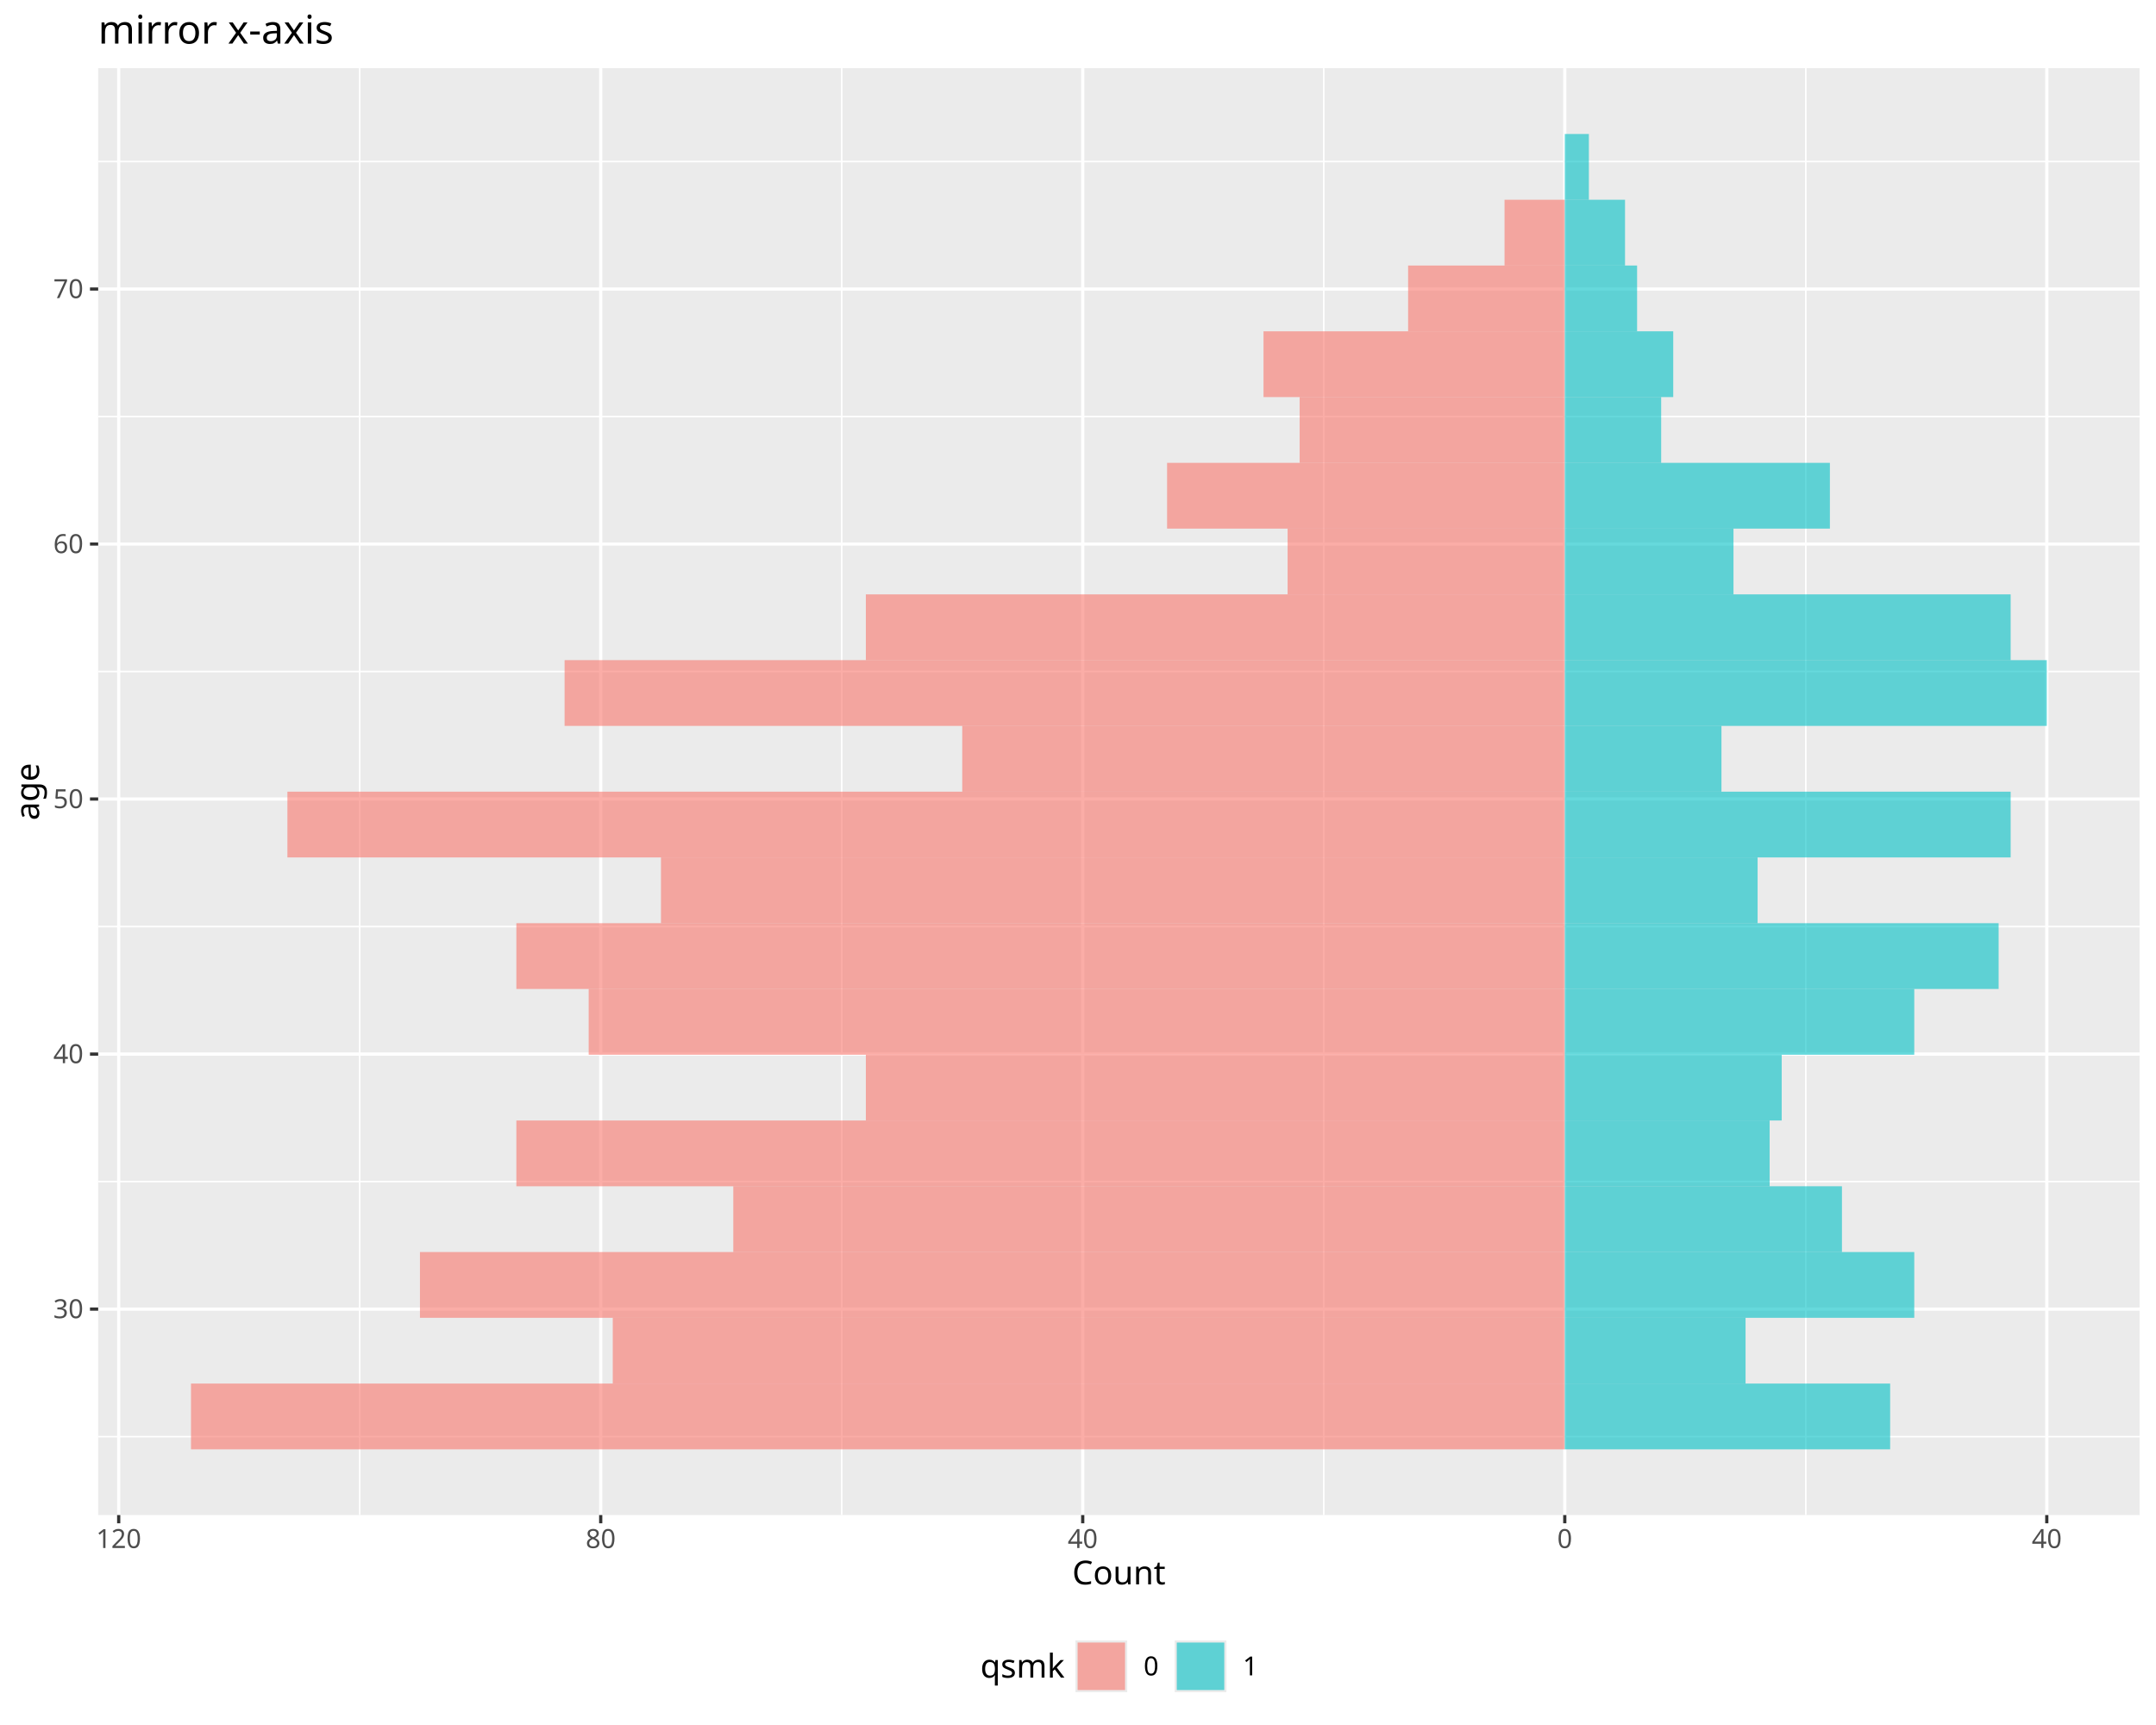
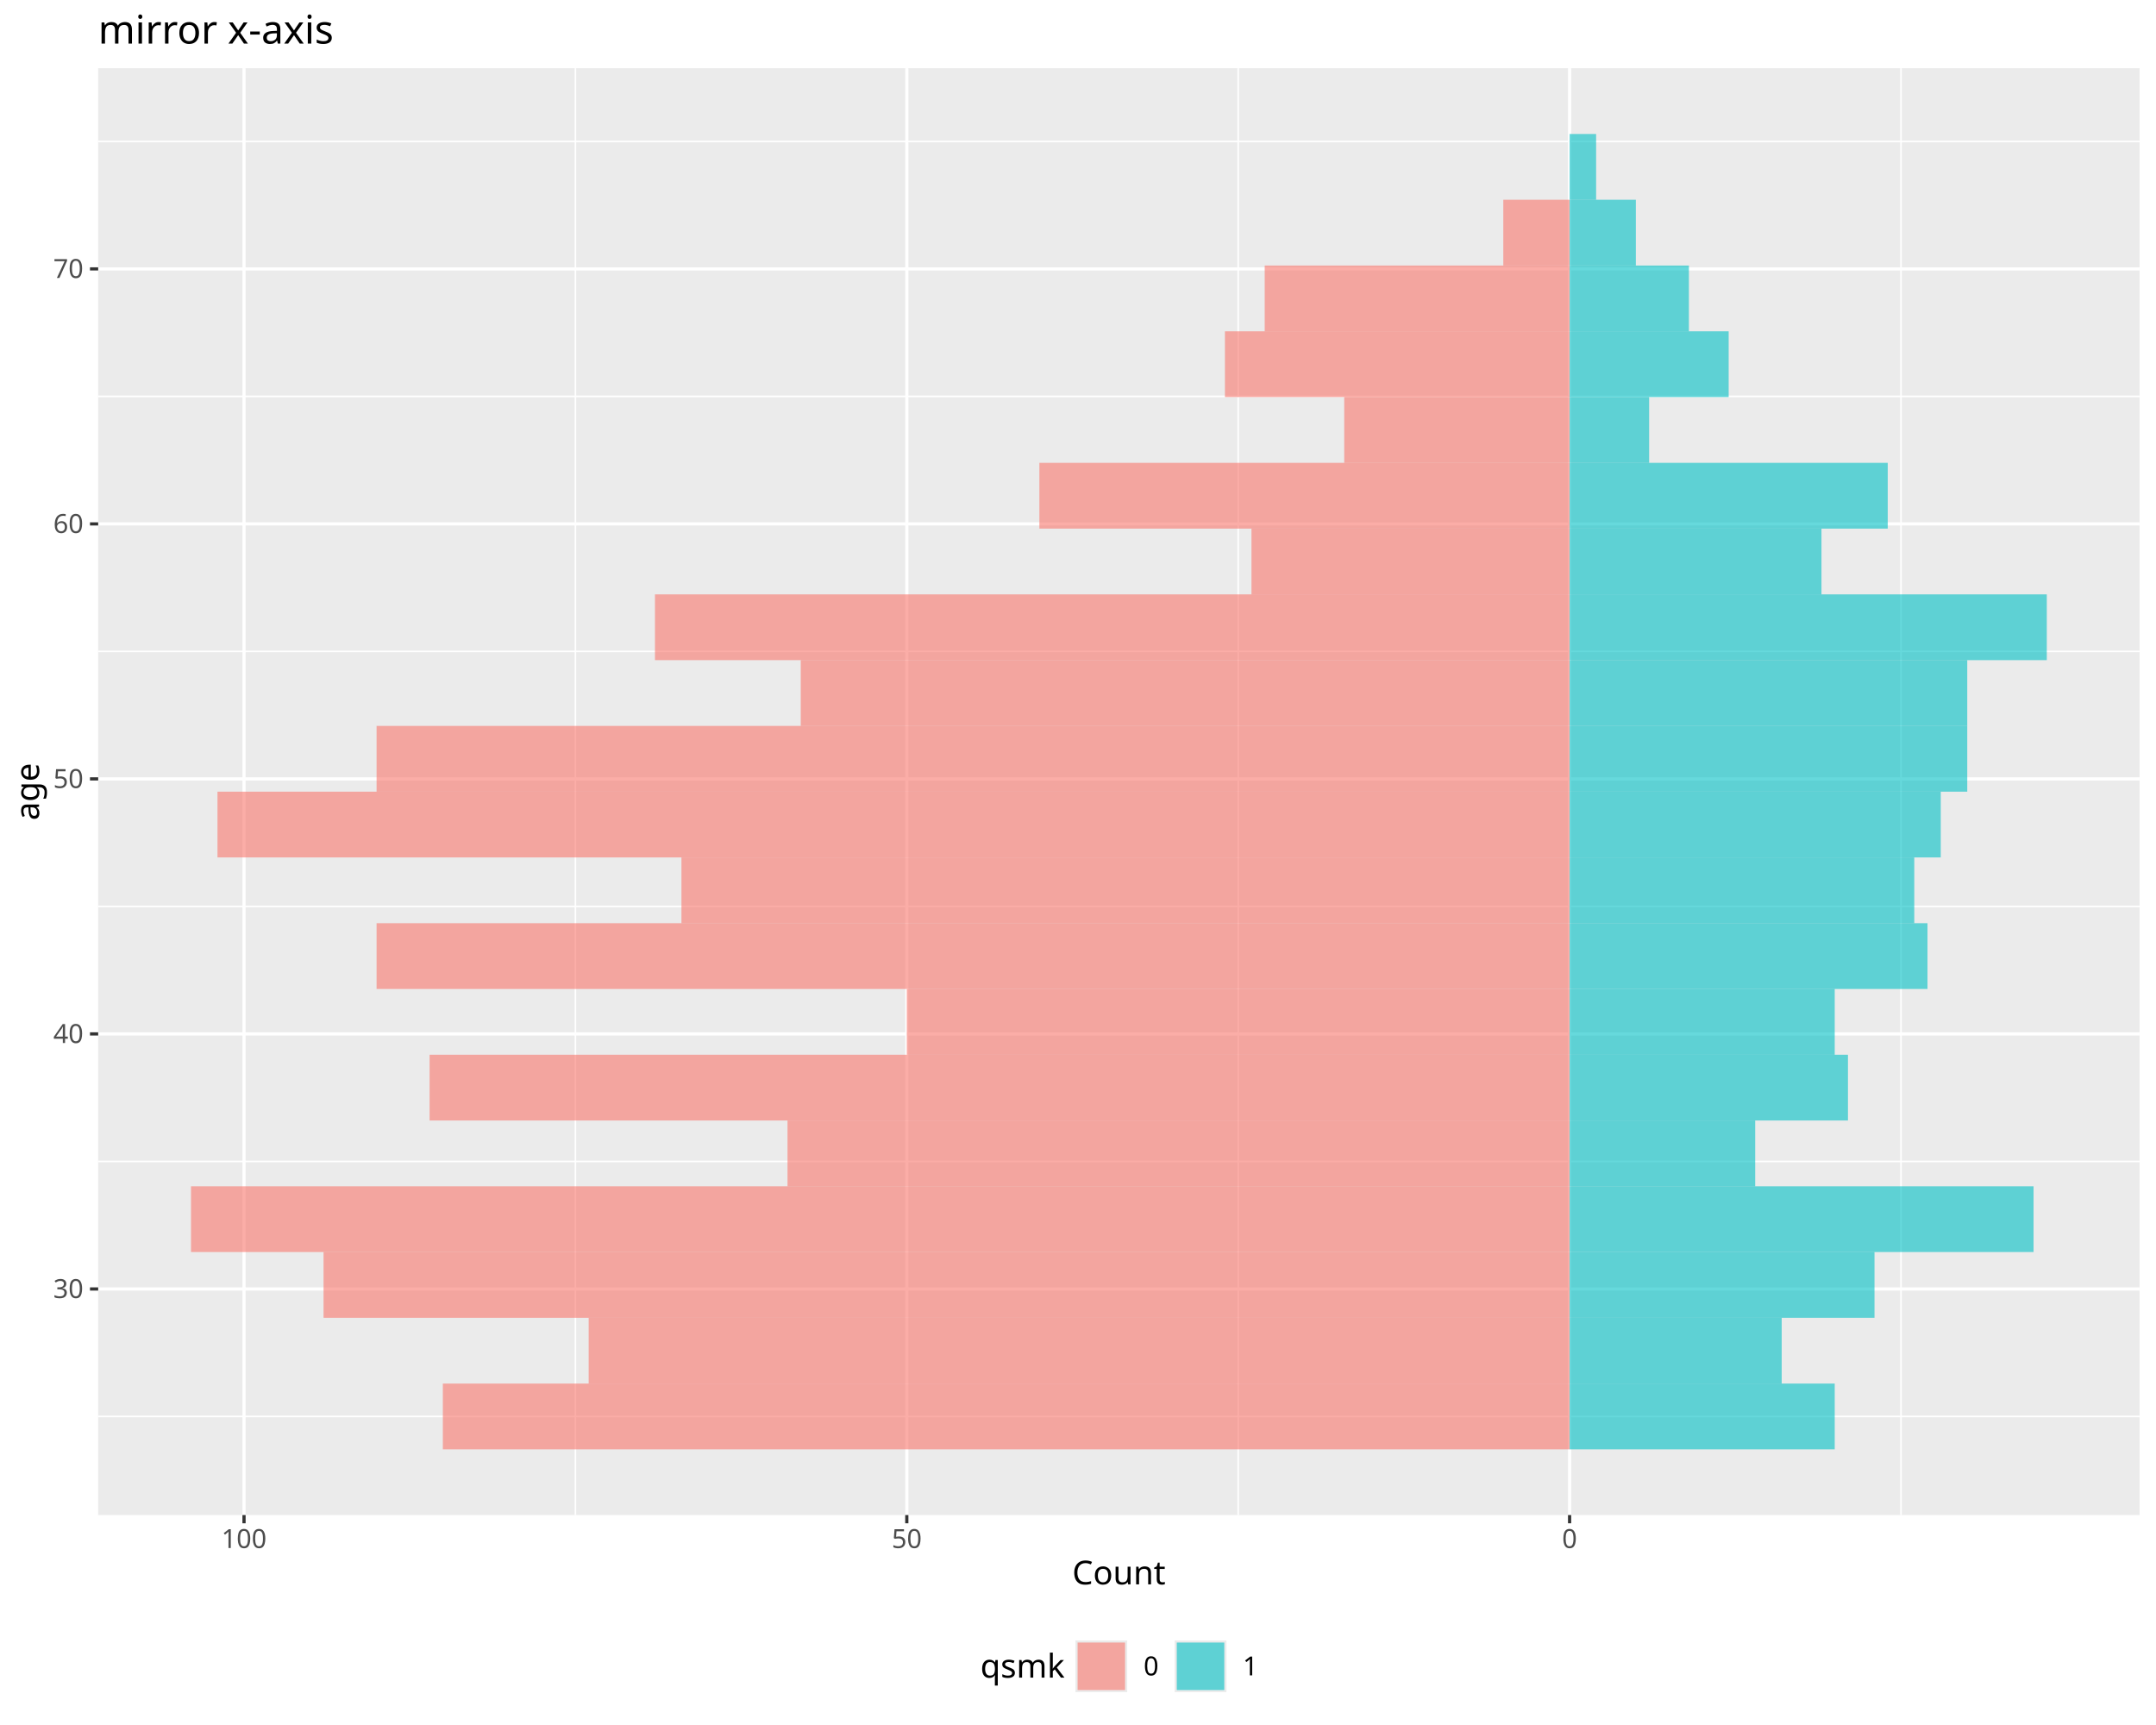
<svg xmlns="http://www.w3.org/2000/svg" class="svglite" data-engine-version="2.0" width="720.00pt" height="576.00pt" viewBox="0 0 720.00 576.00">
  <defs>
    <style type="text/css">
    .svglite line, .svglite polyline, .svglite polygon, .svglite path, .svglite rect, .svglite circle {
      fill: none;
      stroke: #000000;
      stroke-linecap: round;
      stroke-linejoin: round;
      stroke-miterlimit: 10.00;
    }
  </style>
  </defs>
  <rect width="100%" height="100%" style="stroke: none; fill: #FFFFFF;" />
  <defs>
    <clipPath id="cpMC4wMHw3MjAuMDB8MC4wMHw1NzYuMDA=">
      <rect x="0.00" y="0.00" width="720.00" height="576.00" />
    </clipPath>
  </defs>
  <g clip-path="url(#cpMC4wMHw3MjAuMDB8MC4wMHw1NzYuMDA=)">
    <rect x="0.00" y="0.00" width="720.00" height="576.00" style="stroke-width: 1.07; stroke: #FFFFFF; fill: #FFFFFF;" />
  </g>
  <defs>
    <clipPath id="cpMzIuNzl8NzE0LjUyfDIyLjc4fDUwNS45MQ==">
      <rect x="32.79" y="22.78" width="681.73" height="483.13" />
    </clipPath>
  </defs>
  <g clip-path="url(#cpMzIuNzl8NzE0LjUyfDIyLjc4fDUwNS45MQ==)">
    <rect x="32.79" y="22.78" width="681.73" height="483.13" style="stroke-width: 1.07; stroke: none; fill: #EBEBEB;" />
-     <polyline points="32.79,479.70 714.52,479.70 " style="stroke-width: 0.53; stroke: #FFFFFF; stroke-linecap: butt;" />
-     <polyline points="32.79,394.54 714.52,394.54 " style="stroke-width: 0.53; stroke: #FFFFFF; stroke-linecap: butt;" />
-     <polyline points="32.79,309.39 714.52,309.39 " style="stroke-width: 0.53; stroke: #FFFFFF; stroke-linecap: butt;" />
-     <polyline points="32.79,224.24 714.52,224.24 " style="stroke-width: 0.53; stroke: #FFFFFF; stroke-linecap: butt;" />
-     <polyline points="32.79,139.08 714.52,139.08 " style="stroke-width: 0.53; stroke: #FFFFFF; stroke-linecap: butt;" />
-     <polyline points="32.79,53.93 714.52,53.93 " style="stroke-width: 0.53; stroke: #FFFFFF; stroke-linecap: butt;" />
-     <polyline points="120.12,505.91 120.12,22.78 " style="stroke-width: 0.53; stroke: #FFFFFF; stroke-linecap: butt;" />
-     <polyline points="281.10,505.91 281.10,22.78 " style="stroke-width: 0.53; stroke: #FFFFFF; stroke-linecap: butt;" />
-     <polyline points="442.07,505.91 442.07,22.78 " style="stroke-width: 0.53; stroke: #FFFFFF; stroke-linecap: butt;" />
-     <polyline points="603.05,505.91 603.05,22.78 " style="stroke-width: 0.53; stroke: #FFFFFF; stroke-linecap: butt;" />
-     <polyline points="32.79,437.12 714.52,437.12 " style="stroke-width: 1.07; stroke: #FFFFFF; stroke-linecap: butt;" />
-     <polyline points="32.79,351.97 714.52,351.97 " style="stroke-width: 1.07; stroke: #FFFFFF; stroke-linecap: butt;" />
-     <polyline points="32.79,266.81 714.52,266.81 " style="stroke-width: 1.07; stroke: #FFFFFF; stroke-linecap: butt;" />
-     <polyline points="32.79,181.66 714.52,181.66 " style="stroke-width: 1.07; stroke: #FFFFFF; stroke-linecap: butt;" />
-     <polyline points="32.79,96.51 714.52,96.51 " style="stroke-width: 1.07; stroke: #FFFFFF; stroke-linecap: butt;" />
-     <polyline points="39.64,505.91 39.64,22.78 " style="stroke-width: 1.07; stroke: #FFFFFF; stroke-linecap: butt;" />
-     <polyline points="200.61,505.91 200.61,22.78 " style="stroke-width: 1.07; stroke: #FFFFFF; stroke-linecap: butt;" />
-     <polyline points="361.58,505.91 361.58,22.78 " style="stroke-width: 1.07; stroke: #FFFFFF; stroke-linecap: butt;" />
-     <polyline points="522.56,505.91 522.56,22.78 " style="stroke-width: 1.07; stroke: #FFFFFF; stroke-linecap: butt;" />
-     <polyline points="683.53,505.91 683.53,22.78 " style="stroke-width: 1.07; stroke: #FFFFFF; stroke-linecap: butt;" />
-     <rect x="63.78" y="461.99" width="458.78" height="21.96" style="stroke-width: 1.07; stroke: none; stroke-linecap: butt; stroke-linejoin: miter; fill: #F8766D; fill-opacity: 0.60;" />
-     <rect x="204.63" y="440.03" width="317.92" height="21.96" style="stroke-width: 1.07; stroke: none; stroke-linecap: butt; stroke-linejoin: miter; fill: #F8766D; fill-opacity: 0.60;" />
-     <rect x="140.24" y="418.07" width="382.31" height="21.96" style="stroke-width: 1.07; stroke: none; stroke-linecap: butt; stroke-linejoin: miter; fill: #F8766D; fill-opacity: 0.60;" />
-     <rect x="244.88" y="396.11" width="277.68" height="21.96" style="stroke-width: 1.07; stroke: none; stroke-linecap: butt; stroke-linejoin: miter; fill: #F8766D; fill-opacity: 0.60;" />
-     <rect x="172.44" y="374.15" width="350.12" height="21.96" style="stroke-width: 1.07; stroke: none; stroke-linecap: butt; stroke-linejoin: miter; fill: #F8766D; fill-opacity: 0.60;" />
-     <rect x="289.15" y="352.19" width="233.41" height="21.96" style="stroke-width: 1.07; stroke: none; stroke-linecap: butt; stroke-linejoin: miter; fill: #F8766D; fill-opacity: 0.60;" />
-     <rect x="196.59" y="330.23" width="325.97" height="21.96" style="stroke-width: 1.07; stroke: none; stroke-linecap: butt; stroke-linejoin: miter; fill: #F8766D; fill-opacity: 0.60;" />
-     <rect x="172.44" y="308.27" width="350.12" height="21.96" style="stroke-width: 1.07; stroke: none; stroke-linecap: butt; stroke-linejoin: miter; fill: #F8766D; fill-opacity: 0.60;" />
-     <rect x="220.73" y="286.31" width="301.83" height="21.96" style="stroke-width: 1.07; stroke: none; stroke-linecap: butt; stroke-linejoin: miter; fill: #F8766D; fill-opacity: 0.60;" />
-     <rect x="95.98" y="264.35" width="426.58" height="21.96" style="stroke-width: 1.07; stroke: none; stroke-linecap: butt; stroke-linejoin: miter; fill: #F8766D; fill-opacity: 0.60;" />
-     <rect x="321.34" y="242.39" width="201.22" height="21.96" style="stroke-width: 1.07; stroke: none; stroke-linecap: butt; stroke-linejoin: miter; fill: #F8766D; fill-opacity: 0.60;" />
-     <rect x="188.54" y="220.43" width="334.02" height="21.96" style="stroke-width: 1.07; stroke: none; stroke-linecap: butt; stroke-linejoin: miter; fill: #F8766D; fill-opacity: 0.60;" />
-     <rect x="289.15" y="198.47" width="233.41" height="21.96" style="stroke-width: 1.07; stroke: none; stroke-linecap: butt; stroke-linejoin: miter; fill: #F8766D; fill-opacity: 0.60;" />
-     <rect x="430.00" y="176.51" width="92.56" height="21.96" style="stroke-width: 1.07; stroke: none; stroke-linecap: butt; stroke-linejoin: miter; fill: #F8766D; fill-opacity: 0.60;" />
-     <rect x="389.75" y="154.55" width="132.80" height="21.96" style="stroke-width: 1.07; stroke: none; stroke-linecap: butt; stroke-linejoin: miter; fill: #F8766D; fill-opacity: 0.60;" />
-     <rect x="434.02" y="132.59" width="88.54" height="21.96" style="stroke-width: 1.07; stroke: none; stroke-linecap: butt; stroke-linejoin: miter; fill: #F8766D; fill-opacity: 0.60;" />
-     <rect x="421.95" y="110.63" width="100.61" height="21.96" style="stroke-width: 1.07; stroke: none; stroke-linecap: butt; stroke-linejoin: miter; fill: #F8766D; fill-opacity: 0.60;" />
-     <rect x="470.24" y="88.66" width="52.32" height="21.96" style="stroke-width: 1.07; stroke: none; stroke-linecap: butt; stroke-linejoin: miter; fill: #F8766D; fill-opacity: 0.60;" />
-     <rect x="502.44" y="66.70" width="20.12" height="21.96" style="stroke-width: 1.07; stroke: none; stroke-linecap: butt; stroke-linejoin: miter; fill: #F8766D; fill-opacity: 0.60;" />
-     <rect x="530.61" y="44.74" width="0.00" height="21.96" style="stroke-width: 1.07; stroke: none; stroke-linecap: butt; stroke-linejoin: miter; fill: #F8766D; fill-opacity: 0.60;" />
-     <rect x="522.56" y="461.99" width="108.66" height="21.96" style="stroke-width: 1.07; stroke: none; stroke-linecap: butt; stroke-linejoin: miter; fill: #00BFC4; fill-opacity: 0.60;" />
-     <rect x="522.56" y="440.03" width="60.37" height="21.96" style="stroke-width: 1.07; stroke: none; stroke-linecap: butt; stroke-linejoin: miter; fill: #00BFC4; fill-opacity: 0.60;" />
-     <rect x="522.56" y="418.07" width="116.71" height="21.96" style="stroke-width: 1.07; stroke: none; stroke-linecap: butt; stroke-linejoin: miter; fill: #00BFC4; fill-opacity: 0.60;" />
-     <rect x="522.56" y="396.11" width="92.56" height="21.96" style="stroke-width: 1.07; stroke: none; stroke-linecap: butt; stroke-linejoin: miter; fill: #00BFC4; fill-opacity: 0.60;" />
-     <rect x="522.56" y="374.15" width="68.41" height="21.96" style="stroke-width: 1.07; stroke: none; stroke-linecap: butt; stroke-linejoin: miter; fill: #00BFC4; fill-opacity: 0.60;" />
-     <rect x="522.56" y="352.19" width="72.44" height="21.96" style="stroke-width: 1.07; stroke: none; stroke-linecap: butt; stroke-linejoin: miter; fill: #00BFC4; fill-opacity: 0.60;" />
-     <rect x="522.56" y="330.23" width="116.71" height="21.96" style="stroke-width: 1.07; stroke: none; stroke-linecap: butt; stroke-linejoin: miter; fill: #00BFC4; fill-opacity: 0.60;" />
-     <rect x="522.56" y="308.27" width="144.88" height="21.96" style="stroke-width: 1.07; stroke: none; stroke-linecap: butt; stroke-linejoin: miter; fill: #00BFC4; fill-opacity: 0.60;" />
-     <rect x="522.56" y="286.31" width="64.39" height="21.96" style="stroke-width: 1.07; stroke: none; stroke-linecap: butt; stroke-linejoin: miter; fill: #00BFC4; fill-opacity: 0.60;" />
-     <rect x="522.56" y="264.35" width="148.90" height="21.96" style="stroke-width: 1.07; stroke: none; stroke-linecap: butt; stroke-linejoin: miter; fill: #00BFC4; fill-opacity: 0.60;" />
-     <rect x="522.56" y="242.39" width="52.32" height="21.96" style="stroke-width: 1.07; stroke: none; stroke-linecap: butt; stroke-linejoin: miter; fill: #00BFC4; fill-opacity: 0.60;" />
-     <rect x="522.56" y="220.43" width="160.97" height="21.96" style="stroke-width: 1.07; stroke: none; stroke-linecap: butt; stroke-linejoin: miter; fill: #00BFC4; fill-opacity: 0.60;" />
-     <rect x="522.56" y="198.47" width="148.90" height="21.96" style="stroke-width: 1.07; stroke: none; stroke-linecap: butt; stroke-linejoin: miter; fill: #00BFC4; fill-opacity: 0.60;" />
-     <rect x="522.56" y="176.51" width="56.34" height="21.96" style="stroke-width: 1.07; stroke: none; stroke-linecap: butt; stroke-linejoin: miter; fill: #00BFC4; fill-opacity: 0.60;" />
-     <rect x="522.56" y="154.55" width="88.54" height="21.96" style="stroke-width: 1.07; stroke: none; stroke-linecap: butt; stroke-linejoin: miter; fill: #00BFC4; fill-opacity: 0.60;" />
-     <rect x="522.56" y="132.59" width="32.19" height="21.96" style="stroke-width: 1.07; stroke: none; stroke-linecap: butt; stroke-linejoin: miter; fill: #00BFC4; fill-opacity: 0.60;" />
-     <rect x="522.56" y="110.63" width="36.22" height="21.96" style="stroke-width: 1.07; stroke: none; stroke-linecap: butt; stroke-linejoin: miter; fill: #00BFC4; fill-opacity: 0.60;" />
-     <rect x="522.56" y="88.66" width="24.15" height="21.96" style="stroke-width: 1.07; stroke: none; stroke-linecap: butt; stroke-linejoin: miter; fill: #00BFC4; fill-opacity: 0.60;" />
-     <rect x="522.56" y="66.70" width="20.12" height="21.96" style="stroke-width: 1.07; stroke: none; stroke-linecap: butt; stroke-linejoin: miter; fill: #00BFC4; fill-opacity: 0.60;" />
-     <rect x="522.56" y="44.74" width="8.05" height="21.96" style="stroke-width: 1.07; stroke: none; stroke-linecap: butt; stroke-linejoin: miter; fill: #00BFC4; fill-opacity: 0.60;" />
+     <polyline points="32.79,472.97 714.52,472.97 " style="stroke-width: 0.53; stroke: #FFFFFF; stroke-linecap: butt;" />
+     <polyline points="32.79,387.82 714.52,387.82 " style="stroke-width: 0.53; stroke: #FFFFFF; stroke-linecap: butt;" />
+     <polyline points="32.79,302.67 714.52,302.67 " style="stroke-width: 0.53; stroke: #FFFFFF; stroke-linecap: butt;" />
+     <polyline points="32.79,217.51 714.52,217.51 " style="stroke-width: 0.53; stroke: #FFFFFF; stroke-linecap: butt;" />
+     <polyline points="32.79,132.36 714.52,132.36 " style="stroke-width: 0.53; stroke: #FFFFFF; stroke-linecap: butt;" />
+     <polyline points="32.79,47.21 714.52,47.21 " style="stroke-width: 0.53; stroke: #FFFFFF; stroke-linecap: butt;" />
+     <polyline points="192.16,505.91 192.16,22.78 " style="stroke-width: 0.53; stroke: #FFFFFF; stroke-linecap: butt;" />
+     <polyline points="413.50,505.91 413.50,22.78 " style="stroke-width: 0.53; stroke: #FFFFFF; stroke-linecap: butt;" />
+     <polyline points="634.84,505.91 634.84,22.78 " style="stroke-width: 0.53; stroke: #FFFFFF; stroke-linecap: butt;" />
+     <polyline points="32.79,430.40 714.52,430.40 " style="stroke-width: 1.07; stroke: #FFFFFF; stroke-linecap: butt;" />
+     <polyline points="32.79,345.24 714.52,345.24 " style="stroke-width: 1.07; stroke: #FFFFFF; stroke-linecap: butt;" />
+     <polyline points="32.79,260.09 714.52,260.09 " style="stroke-width: 1.07; stroke: #FFFFFF; stroke-linecap: butt;" />
+     <polyline points="32.79,174.94 714.52,174.94 " style="stroke-width: 1.07; stroke: #FFFFFF; stroke-linecap: butt;" />
+     <polyline points="32.79,89.79 714.52,89.79 " style="stroke-width: 1.07; stroke: #FFFFFF; stroke-linecap: butt;" />
+     <polyline points="81.49,505.91 81.49,22.78 " style="stroke-width: 1.07; stroke: #FFFFFF; stroke-linecap: butt;" />
+     <polyline points="302.83,505.91 302.83,22.78 " style="stroke-width: 1.07; stroke: #FFFFFF; stroke-linecap: butt;" />
+     <polyline points="524.17,505.91 524.17,22.78 " style="stroke-width: 1.07; stroke: #FFFFFF; stroke-linecap: butt;" />
+     <rect x="147.89" y="461.99" width="376.28" height="21.96" style="stroke-width: 1.07; stroke: none; stroke-linecap: butt; stroke-linejoin: miter; fill: #F8766D; fill-opacity: 0.60;" />
+     <rect x="196.59" y="440.03" width="327.58" height="21.96" style="stroke-width: 1.07; stroke: none; stroke-linecap: butt; stroke-linejoin: miter; fill: #F8766D; fill-opacity: 0.60;" />
+     <rect x="108.05" y="418.07" width="416.12" height="21.96" style="stroke-width: 1.07; stroke: none; stroke-linecap: butt; stroke-linejoin: miter; fill: #F8766D; fill-opacity: 0.60;" />
+     <rect x="63.78" y="396.11" width="460.39" height="21.96" style="stroke-width: 1.07; stroke: none; stroke-linecap: butt; stroke-linejoin: miter; fill: #F8766D; fill-opacity: 0.60;" />
+     <rect x="262.99" y="374.15" width="261.18" height="21.96" style="stroke-width: 1.07; stroke: none; stroke-linecap: butt; stroke-linejoin: miter; fill: #F8766D; fill-opacity: 0.60;" />
+     <rect x="143.46" y="352.19" width="380.70" height="21.96" style="stroke-width: 1.07; stroke: none; stroke-linecap: butt; stroke-linejoin: miter; fill: #F8766D; fill-opacity: 0.60;" />
+     <rect x="302.83" y="330.23" width="221.34" height="21.96" style="stroke-width: 1.07; stroke: none; stroke-linecap: butt; stroke-linejoin: miter; fill: #F8766D; fill-opacity: 0.60;" />
+     <rect x="125.76" y="308.27" width="398.41" height="21.96" style="stroke-width: 1.07; stroke: none; stroke-linecap: butt; stroke-linejoin: miter; fill: #F8766D; fill-opacity: 0.60;" />
+     <rect x="227.57" y="286.31" width="296.60" height="21.96" style="stroke-width: 1.07; stroke: none; stroke-linecap: butt; stroke-linejoin: miter; fill: #F8766D; fill-opacity: 0.60;" />
+     <rect x="72.63" y="264.35" width="451.53" height="21.96" style="stroke-width: 1.07; stroke: none; stroke-linecap: butt; stroke-linejoin: miter; fill: #F8766D; fill-opacity: 0.60;" />
+     <rect x="125.76" y="242.39" width="398.41" height="21.96" style="stroke-width: 1.07; stroke: none; stroke-linecap: butt; stroke-linejoin: miter; fill: #F8766D; fill-opacity: 0.60;" />
+     <rect x="267.41" y="220.43" width="256.75" height="21.96" style="stroke-width: 1.07; stroke: none; stroke-linecap: butt; stroke-linejoin: miter; fill: #F8766D; fill-opacity: 0.60;" />
+     <rect x="218.72" y="198.47" width="305.45" height="21.96" style="stroke-width: 1.07; stroke: none; stroke-linecap: butt; stroke-linejoin: miter; fill: #F8766D; fill-opacity: 0.60;" />
+     <rect x="417.93" y="176.51" width="106.24" height="21.96" style="stroke-width: 1.07; stroke: none; stroke-linecap: butt; stroke-linejoin: miter; fill: #F8766D; fill-opacity: 0.60;" />
+     <rect x="347.10" y="154.55" width="177.07" height="21.96" style="stroke-width: 1.07; stroke: none; stroke-linecap: butt; stroke-linejoin: miter; fill: #F8766D; fill-opacity: 0.60;" />
+     <rect x="448.91" y="132.59" width="75.26" height="21.96" style="stroke-width: 1.07; stroke: none; stroke-linecap: butt; stroke-linejoin: miter; fill: #F8766D; fill-opacity: 0.60;" />
+     <rect x="409.07" y="110.63" width="115.10" height="21.96" style="stroke-width: 1.07; stroke: none; stroke-linecap: butt; stroke-linejoin: miter; fill: #F8766D; fill-opacity: 0.60;" />
+     <rect x="422.35" y="88.66" width="101.82" height="21.96" style="stroke-width: 1.07; stroke: none; stroke-linecap: butt; stroke-linejoin: miter; fill: #F8766D; fill-opacity: 0.60;" />
+     <rect x="502.03" y="66.70" width="22.13" height="21.96" style="stroke-width: 1.07; stroke: none; stroke-linecap: butt; stroke-linejoin: miter; fill: #F8766D; fill-opacity: 0.60;" />
+     <rect x="533.02" y="44.74" width="0.00" height="21.96" style="stroke-width: 1.07; stroke: none; stroke-linecap: butt; stroke-linejoin: miter; fill: #F8766D; fill-opacity: 0.60;" />
+     <rect x="524.17" y="461.99" width="88.54" height="21.96" style="stroke-width: 1.07; stroke: none; stroke-linecap: butt; stroke-linejoin: miter; fill: #00BFC4; fill-opacity: 0.60;" />
+     <rect x="524.17" y="440.03" width="70.83" height="21.96" style="stroke-width: 1.07; stroke: none; stroke-linecap: butt; stroke-linejoin: miter; fill: #00BFC4; fill-opacity: 0.60;" />
+     <rect x="524.17" y="418.07" width="101.82" height="21.96" style="stroke-width: 1.07; stroke: none; stroke-linecap: butt; stroke-linejoin: miter; fill: #00BFC4; fill-opacity: 0.60;" />
+     <rect x="524.17" y="396.11" width="154.94" height="21.96" style="stroke-width: 1.07; stroke: none; stroke-linecap: butt; stroke-linejoin: miter; fill: #00BFC4; fill-opacity: 0.60;" />
+     <rect x="524.17" y="374.15" width="61.98" height="21.96" style="stroke-width: 1.07; stroke: none; stroke-linecap: butt; stroke-linejoin: miter; fill: #00BFC4; fill-opacity: 0.60;" />
+     <rect x="524.17" y="352.19" width="92.96" height="21.96" style="stroke-width: 1.07; stroke: none; stroke-linecap: butt; stroke-linejoin: miter; fill: #00BFC4; fill-opacity: 0.60;" />
+     <rect x="524.17" y="330.23" width="88.54" height="21.96" style="stroke-width: 1.07; stroke: none; stroke-linecap: butt; stroke-linejoin: miter; fill: #00BFC4; fill-opacity: 0.60;" />
+     <rect x="524.17" y="308.27" width="119.52" height="21.96" style="stroke-width: 1.07; stroke: none; stroke-linecap: butt; stroke-linejoin: miter; fill: #00BFC4; fill-opacity: 0.60;" />
+     <rect x="524.17" y="286.31" width="115.10" height="21.96" style="stroke-width: 1.07; stroke: none; stroke-linecap: butt; stroke-linejoin: miter; fill: #00BFC4; fill-opacity: 0.60;" />
+     <rect x="524.17" y="264.35" width="123.95" height="21.96" style="stroke-width: 1.07; stroke: none; stroke-linecap: butt; stroke-linejoin: miter; fill: #00BFC4; fill-opacity: 0.60;" />
+     <rect x="524.17" y="242.39" width="132.80" height="21.96" style="stroke-width: 1.07; stroke: none; stroke-linecap: butt; stroke-linejoin: miter; fill: #00BFC4; fill-opacity: 0.60;" />
+     <rect x="524.17" y="220.43" width="132.80" height="21.96" style="stroke-width: 1.07; stroke: none; stroke-linecap: butt; stroke-linejoin: miter; fill: #00BFC4; fill-opacity: 0.60;" />
+     <rect x="524.17" y="198.47" width="159.36" height="21.96" style="stroke-width: 1.07; stroke: none; stroke-linecap: butt; stroke-linejoin: miter; fill: #00BFC4; fill-opacity: 0.60;" />
+     <rect x="524.17" y="176.51" width="84.11" height="21.96" style="stroke-width: 1.07; stroke: none; stroke-linecap: butt; stroke-linejoin: miter; fill: #00BFC4; fill-opacity: 0.60;" />
+     <rect x="524.17" y="154.55" width="106.24" height="21.96" style="stroke-width: 1.07; stroke: none; stroke-linecap: butt; stroke-linejoin: miter; fill: #00BFC4; fill-opacity: 0.60;" />
+     <rect x="524.17" y="132.59" width="26.56" height="21.96" style="stroke-width: 1.07; stroke: none; stroke-linecap: butt; stroke-linejoin: miter; fill: #00BFC4; fill-opacity: 0.60;" />
+     <rect x="524.17" y="110.63" width="53.12" height="21.96" style="stroke-width: 1.07; stroke: none; stroke-linecap: butt; stroke-linejoin: miter; fill: #00BFC4; fill-opacity: 0.60;" />
+     <rect x="524.17" y="88.66" width="39.84" height="21.96" style="stroke-width: 1.07; stroke: none; stroke-linecap: butt; stroke-linejoin: miter; fill: #00BFC4; fill-opacity: 0.60;" />
+     <rect x="524.17" y="66.70" width="22.13" height="21.96" style="stroke-width: 1.07; stroke: none; stroke-linecap: butt; stroke-linejoin: miter; fill: #00BFC4; fill-opacity: 0.60;" />
+     <rect x="524.17" y="44.74" width="8.85" height="21.96" style="stroke-width: 1.07; stroke: none; stroke-linecap: butt; stroke-linejoin: miter; fill: #00BFC4; fill-opacity: 0.60;" />
  </g>
  <g clip-path="url(#cpMC4wMHw3MjAuMDB8MC4wMHw1NzYuMDA=)">
-     <text x="27.86" y="440.15" text-anchor="end" style="font-size: 8.80px; fill: #4D4D4D; font-family: sans;" textLength="9.79px" lengthAdjust="spacingAndGlyphs">30</text>
-     <text x="27.86" y="355.00" text-anchor="end" style="font-size: 8.80px; fill: #4D4D4D; font-family: sans;" textLength="9.79px" lengthAdjust="spacingAndGlyphs">40</text>
-     <text x="27.86" y="269.84" text-anchor="end" style="font-size: 8.80px; fill: #4D4D4D; font-family: sans;" textLength="9.79px" lengthAdjust="spacingAndGlyphs">50</text>
-     <text x="27.86" y="184.69" text-anchor="end" style="font-size: 8.80px; fill: #4D4D4D; font-family: sans;" textLength="9.79px" lengthAdjust="spacingAndGlyphs">60</text>
-     <text x="27.86" y="99.54" text-anchor="end" style="font-size: 8.80px; fill: #4D4D4D; font-family: sans;" textLength="9.79px" lengthAdjust="spacingAndGlyphs">70</text>
-     <polyline points="30.05,437.12 32.79,437.12 " style="stroke-width: 1.07; stroke: #333333; stroke-linecap: butt;" />
-     <polyline points="30.05,351.97 32.79,351.97 " style="stroke-width: 1.07; stroke: #333333; stroke-linecap: butt;" />
-     <polyline points="30.05,266.81 32.79,266.81 " style="stroke-width: 1.07; stroke: #333333; stroke-linecap: butt;" />
-     <polyline points="30.05,181.66 32.79,181.66 " style="stroke-width: 1.07; stroke: #333333; stroke-linecap: butt;" />
-     <polyline points="30.05,96.51 32.79,96.51 " style="stroke-width: 1.07; stroke: #333333; stroke-linecap: butt;" />
-     <polyline points="39.64,508.65 39.64,505.91 " style="stroke-width: 1.07; stroke: #333333; stroke-linecap: butt;" />
-     <polyline points="200.61,508.65 200.61,505.91 " style="stroke-width: 1.07; stroke: #333333; stroke-linecap: butt;" />
-     <polyline points="361.58,508.65 361.58,505.91 " style="stroke-width: 1.07; stroke: #333333; stroke-linecap: butt;" />
-     <polyline points="522.56,508.65 522.56,505.91 " style="stroke-width: 1.07; stroke: #333333; stroke-linecap: butt;" />
-     <polyline points="683.53,508.65 683.53,505.91 " style="stroke-width: 1.07; stroke: #333333; stroke-linecap: butt;" />
-     <text x="39.64" y="516.90" text-anchor="middle" style="font-size: 8.80px; fill: #4D4D4D; font-family: sans;" textLength="14.68px" lengthAdjust="spacingAndGlyphs">120</text>
-     <text x="200.61" y="516.90" text-anchor="middle" style="font-size: 8.80px; fill: #4D4D4D; font-family: sans;" textLength="9.79px" lengthAdjust="spacingAndGlyphs">80</text>
-     <text x="361.58" y="516.90" text-anchor="middle" style="font-size: 8.80px; fill: #4D4D4D; font-family: sans;" textLength="9.79px" lengthAdjust="spacingAndGlyphs">40</text>
-     <text x="522.56" y="516.90" text-anchor="middle" style="font-size: 8.80px; fill: #4D4D4D; font-family: sans;" textLength="4.89px" lengthAdjust="spacingAndGlyphs">0</text>
-     <text x="683.53" y="516.90" text-anchor="middle" style="font-size: 8.80px; fill: #4D4D4D; font-family: sans;" textLength="9.79px" lengthAdjust="spacingAndGlyphs">40</text>
+     <text x="27.86" y="433.43" text-anchor="end" style="font-size: 8.80px; fill: #4D4D4D; font-family: sans;" textLength="9.79px" lengthAdjust="spacingAndGlyphs">30</text>
+     <text x="27.86" y="348.27" text-anchor="end" style="font-size: 8.80px; fill: #4D4D4D; font-family: sans;" textLength="9.79px" lengthAdjust="spacingAndGlyphs">40</text>
+     <text x="27.86" y="263.12" text-anchor="end" style="font-size: 8.80px; fill: #4D4D4D; font-family: sans;" textLength="9.79px" lengthAdjust="spacingAndGlyphs">50</text>
+     <text x="27.86" y="177.97" text-anchor="end" style="font-size: 8.80px; fill: #4D4D4D; font-family: sans;" textLength="9.79px" lengthAdjust="spacingAndGlyphs">60</text>
+     <text x="27.86" y="92.81" text-anchor="end" style="font-size: 8.80px; fill: #4D4D4D; font-family: sans;" textLength="9.79px" lengthAdjust="spacingAndGlyphs">70</text>
+     <polyline points="30.05,430.40 32.79,430.40 " style="stroke-width: 1.07; stroke: #333333; stroke-linecap: butt;" />
+     <polyline points="30.05,345.24 32.79,345.24 " style="stroke-width: 1.07; stroke: #333333; stroke-linecap: butt;" />
+     <polyline points="30.05,260.09 32.79,260.09 " style="stroke-width: 1.07; stroke: #333333; stroke-linecap: butt;" />
+     <polyline points="30.05,174.94 32.79,174.94 " style="stroke-width: 1.07; stroke: #333333; stroke-linecap: butt;" />
+     <polyline points="30.05,89.79 32.79,89.79 " style="stroke-width: 1.07; stroke: #333333; stroke-linecap: butt;" />
+     <polyline points="81.49,508.65 81.49,505.91 " style="stroke-width: 1.07; stroke: #333333; stroke-linecap: butt;" />
+     <polyline points="302.83,508.65 302.83,505.91 " style="stroke-width: 1.07; stroke: #333333; stroke-linecap: butt;" />
+     <polyline points="524.17,508.65 524.17,505.91 " style="stroke-width: 1.07; stroke: #333333; stroke-linecap: butt;" />
+     <text x="81.49" y="516.90" text-anchor="middle" style="font-size: 8.80px; fill: #4D4D4D; font-family: sans;" textLength="14.68px" lengthAdjust="spacingAndGlyphs">100</text>
+     <text x="302.83" y="516.90" text-anchor="middle" style="font-size: 8.80px; fill: #4D4D4D; font-family: sans;" textLength="9.79px" lengthAdjust="spacingAndGlyphs">50</text>
+     <text x="524.17" y="516.90" text-anchor="middle" style="font-size: 8.80px; fill: #4D4D4D; font-family: sans;" textLength="4.89px" lengthAdjust="spacingAndGlyphs">0</text>
    <text x="373.66" y="529.04" text-anchor="middle" style="font-size: 11.00px; font-family: sans;" textLength="29.36px" lengthAdjust="spacingAndGlyphs">Count</text>
    <text transform="translate(13.05,264.35) rotate(-90)" text-anchor="middle" style="font-size: 11.00px; font-family: sans;" textLength="18.35px" lengthAdjust="spacingAndGlyphs">age</text>
    <rect x="321.90" y="542.28" width="103.52" height="28.24" style="stroke-width: 1.07; stroke: none; fill: #FFFFFF;" />
    <text x="327.38" y="560.19" style="font-size: 11.00px; font-family: sans;" textLength="26.29px" lengthAdjust="spacingAndGlyphs">qsmk</text>
    <rect x="359.15" y="547.76" width="17.28" height="17.28" style="stroke-width: 1.07; stroke: none; fill: #EBEBEB;" />
    <rect x="359.86" y="548.47" width="15.86" height="15.86" style="stroke-width: 1.07; stroke: none; stroke-linecap: butt; stroke-linejoin: miter; fill: #F8766D; fill-opacity: 0.60;" />
    <rect x="392.28" y="547.76" width="17.28" height="17.28" style="stroke-width: 1.07; stroke: none; fill: #EBEBEB;" />
    <rect x="392.99" y="548.47" width="15.86" height="15.86" style="stroke-width: 1.07; stroke: none; stroke-linecap: butt; stroke-linejoin: miter; fill: #00BFC4; fill-opacity: 0.60;" />
    <text x="381.91" y="559.43" style="font-size: 8.80px; font-family: sans;" textLength="4.89px" lengthAdjust="spacingAndGlyphs">0</text>
    <text x="415.04" y="559.43" style="font-size: 8.80px; font-family: sans;" textLength="4.89px" lengthAdjust="spacingAndGlyphs">1</text>
    <text x="32.79" y="14.56" style="font-size: 13.20px; font-family: sans;" textLength="72.61px" lengthAdjust="spacingAndGlyphs">mirror x-axis</text>
  </g>
</svg>
